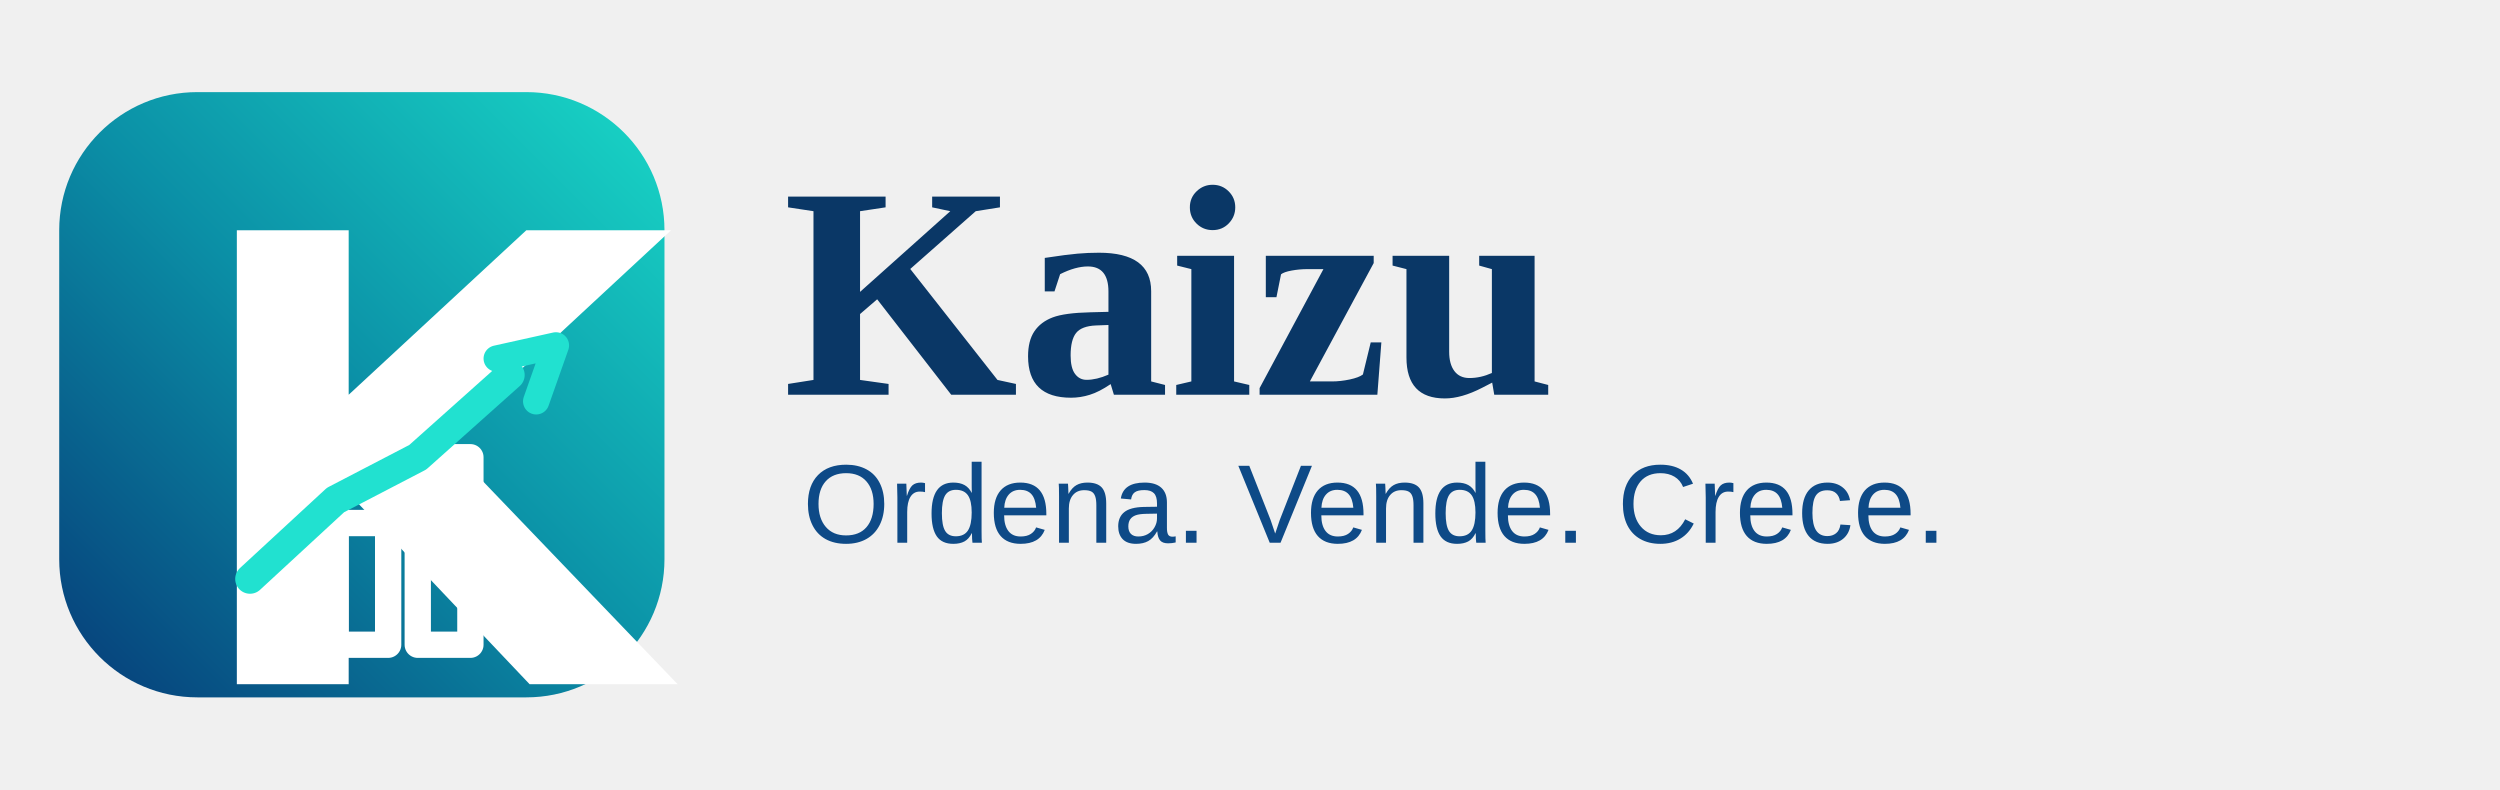
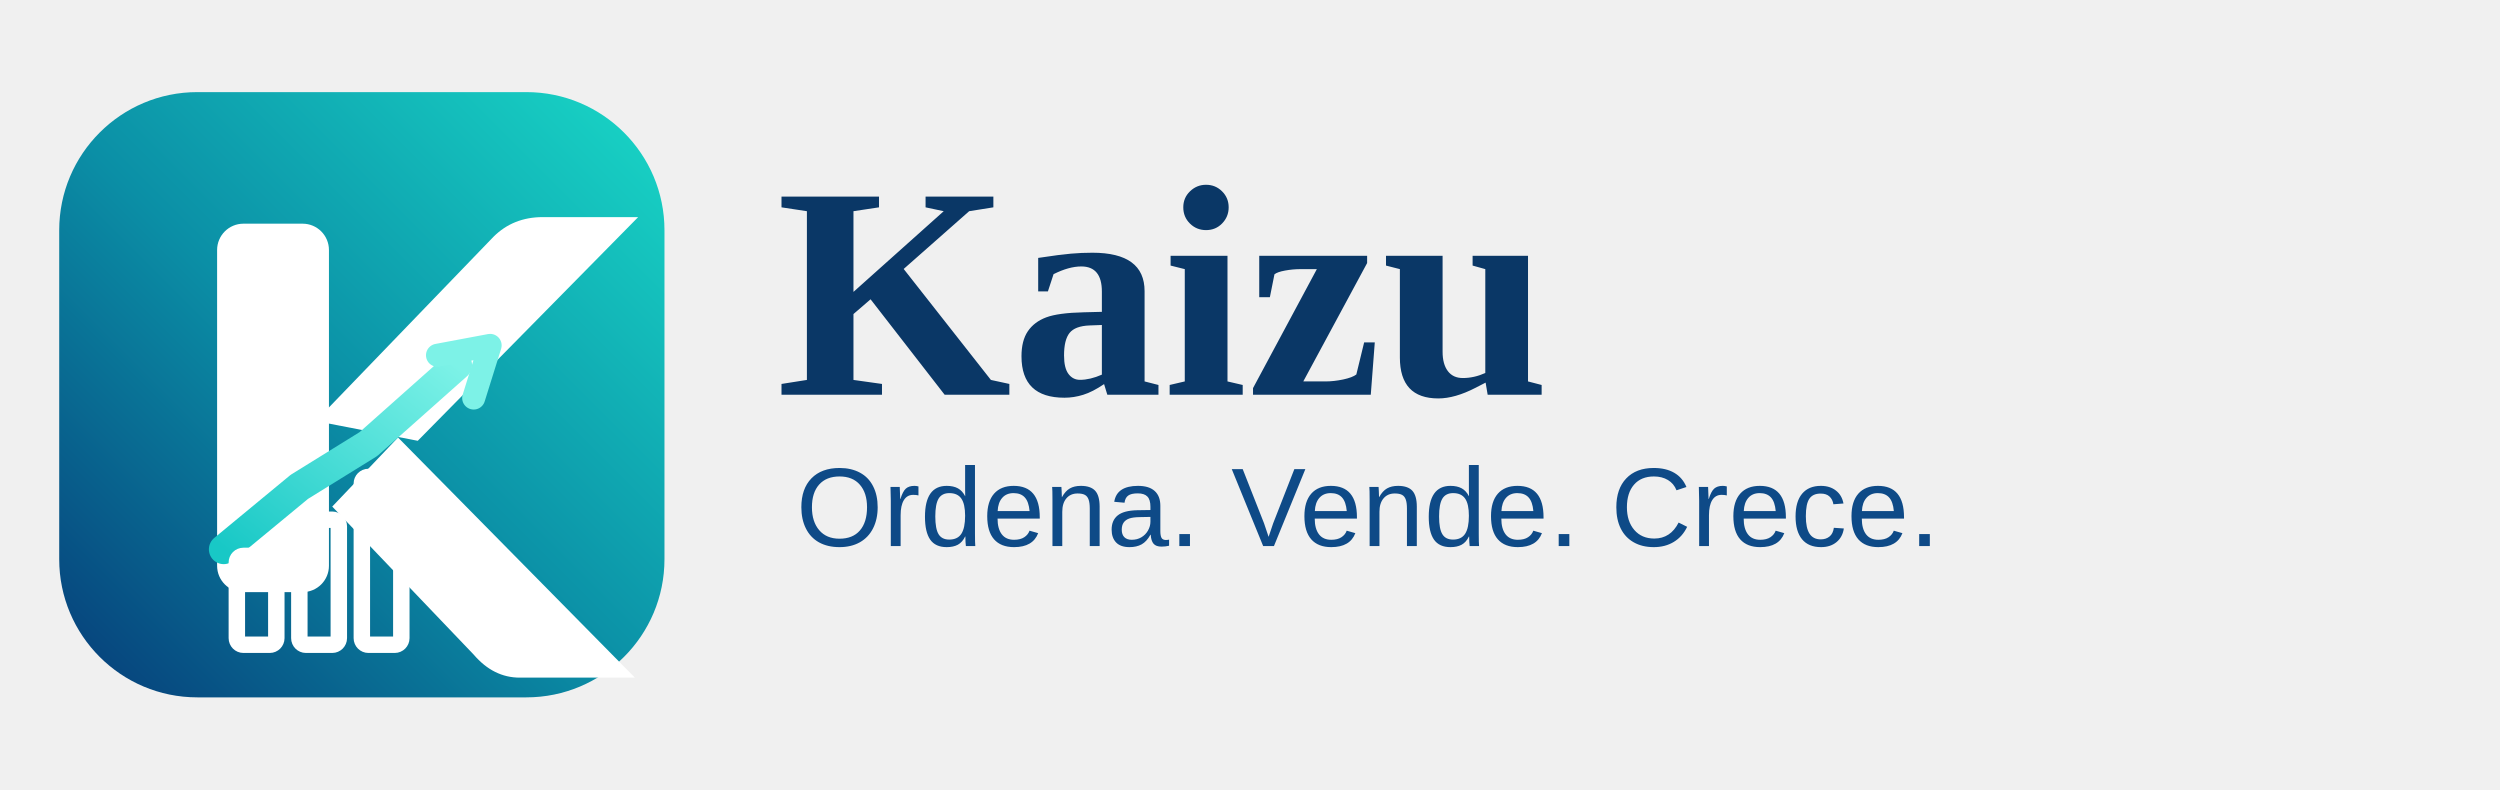
<svg xmlns="http://www.w3.org/2000/svg" viewBox="0 0 760 240" role="img" aria-labelledby="title desc">
  <defs>
-     <linearGradient id="g" x1="0" y1="1" x2="1" y2="0">
+     <linearGradient id="bg" x1="0" y1="1" x2="1" y2="0">
      <stop offset="0" stop-color="#063b78" />
-       <stop offset="0.5" stop-color="#0b8fa6" />
+       <stop offset="0.48" stop-color="#0b8fa6" />
      <stop offset="1" stop-color="#19d8c7" />
    </linearGradient>
+     <linearGradient id="slash" x1="0" y1="1" x2="1" y2="0">
+       <stop offset="0" stop-color="#18c8c6" />
+       <stop offset="1" stop-color="#7df2e7" />
+     </linearGradient>
  </defs>
-   <rect x="18" y="28" width="184" height="184" rx="42" fill="url(#g)" />
-   <path d="M72 70h34v50l54-50h44l-69 64 71 74h-45l-55-58v58H72z" fill="#fff" />
-   <path d="M77 174h16v22H77zm25-15h16v37h-16zm25-20h16v57h-16z" fill="none" stroke="#fff" stroke-width="8" stroke-linejoin="round" />
-   <path d="M76 176l26-24 25-13 28-25" fill="none" stroke="#21e1d0" stroke-width="9" stroke-linecap="round" stroke-linejoin="round" />
-   <path d="M151 109l18-4-6 17" fill="none" stroke="#21e1d0" stroke-width="8" stroke-linecap="round" stroke-linejoin="round" />
-   <text x="238" y="120" font-family="Georgia, 'Times New Roman', serif" font-size="92" font-weight="700" fill="#0a3766">Kaizu</text>
-   <text x="244" y="165" font-family="Arial, Helvetica, sans-serif" font-size="34" font-weight="500" fill="#0e4a87">Ordena. Vende. Crece.</text>
+   <rect x="18" y="28" width="184" height="184" rx="42" fill="url(#bg)" />
+   <rect x="66" y="68" width="34" height="112" rx="8" fill="#ffffff" />
+   <path d="M96 128 L150 72 Q156 66 165 66 H194 L127 134 Z" fill="#ffffff" />
+   <path d="M121 133 L193 206 H158 Q150 206 144 199 L101 154 Z" fill="#ffffff" />
+   <path d="M68 167 L91 148 L112 135 L139 111" fill="none" stroke="url(#slash)" stroke-width="9" stroke-linecap="round" stroke-linejoin="round" />
+   <path d="M133 108 L149 105 L144 121" fill="none" stroke="#7df2e7" stroke-width="7" stroke-linecap="round" stroke-linejoin="round" />
+   <rect x="72" y="169" width="12" height="27" rx="2" fill="none" stroke="#ffffff" stroke-width="5" />
+   <rect x="91" y="158" width="12" height="38" rx="2" fill="none" stroke="#ffffff" stroke-width="5" />
+   <rect x="110" y="145" width="12" height="51" rx="2" fill="none" stroke="#ffffff" stroke-width="5" />
+   <text x="236" y="120" font-family="Georgia, 'Times New Roman', serif" font-size="92" font-weight="700" fill="#0a3766">Kaizu</text>
+   <text x="242" y="166" font-family="Arial, Helvetica, sans-serif" font-size="34" font-weight="500" fill="#0e4a87">Ordena. Vende. Crece.</text>
</svg>
